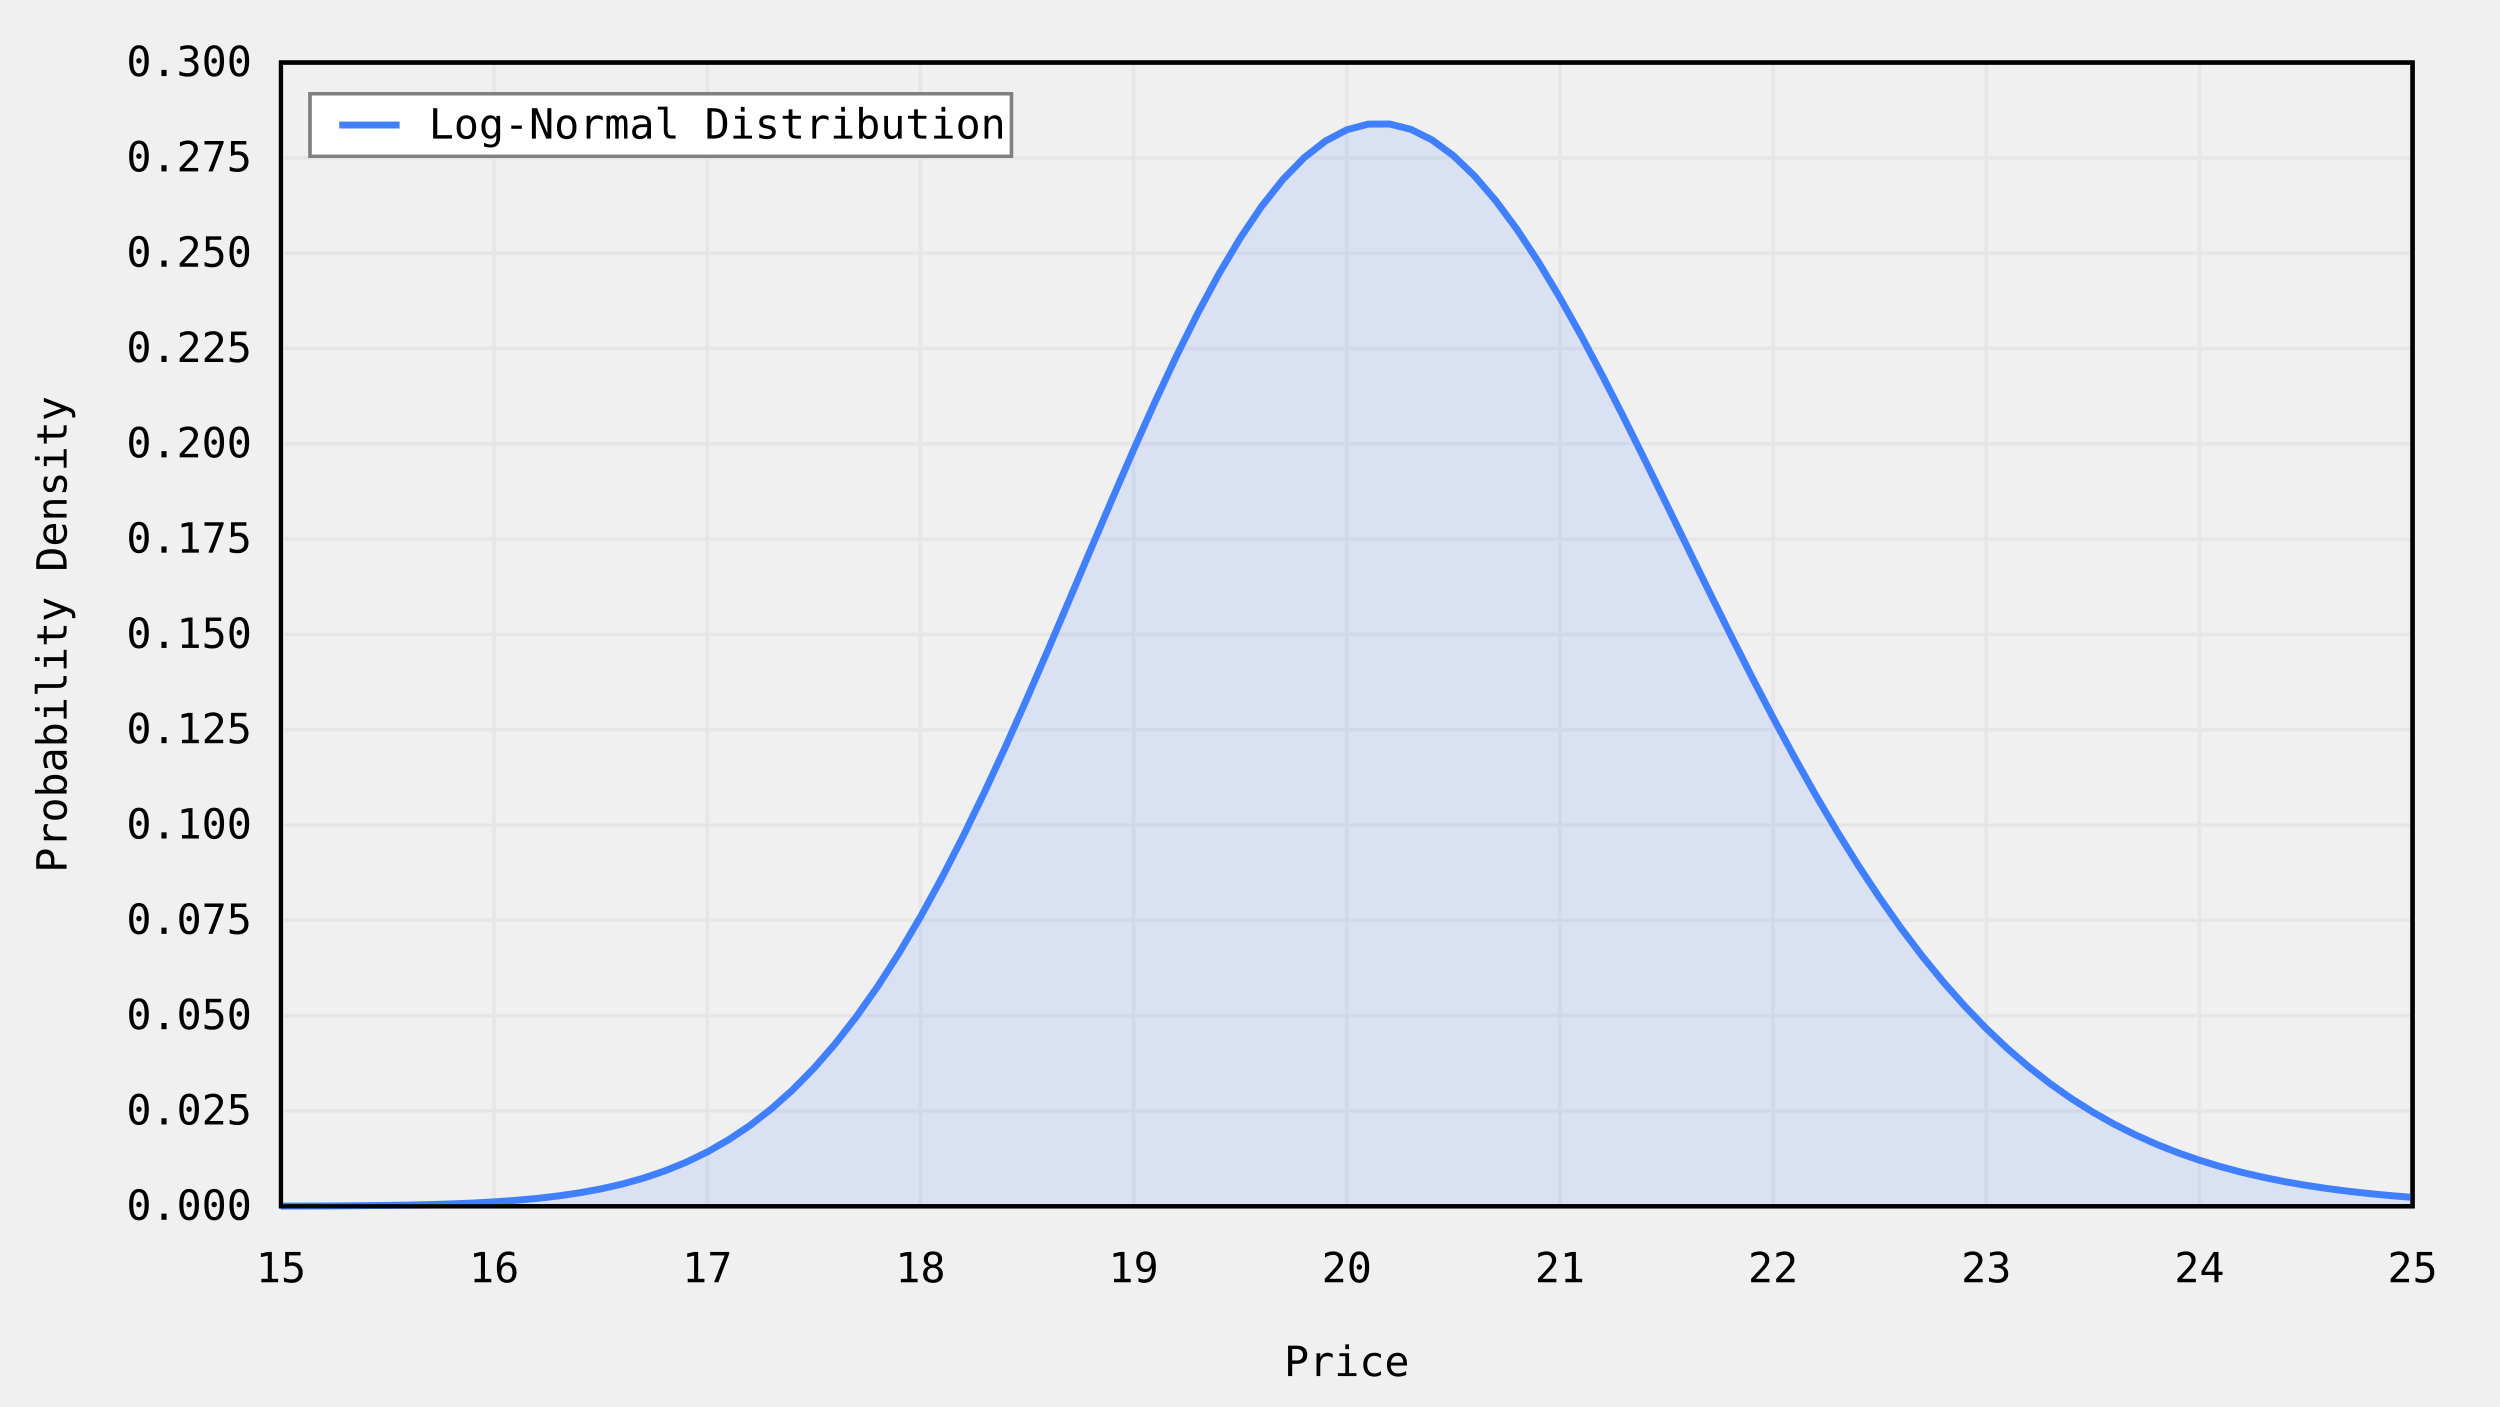
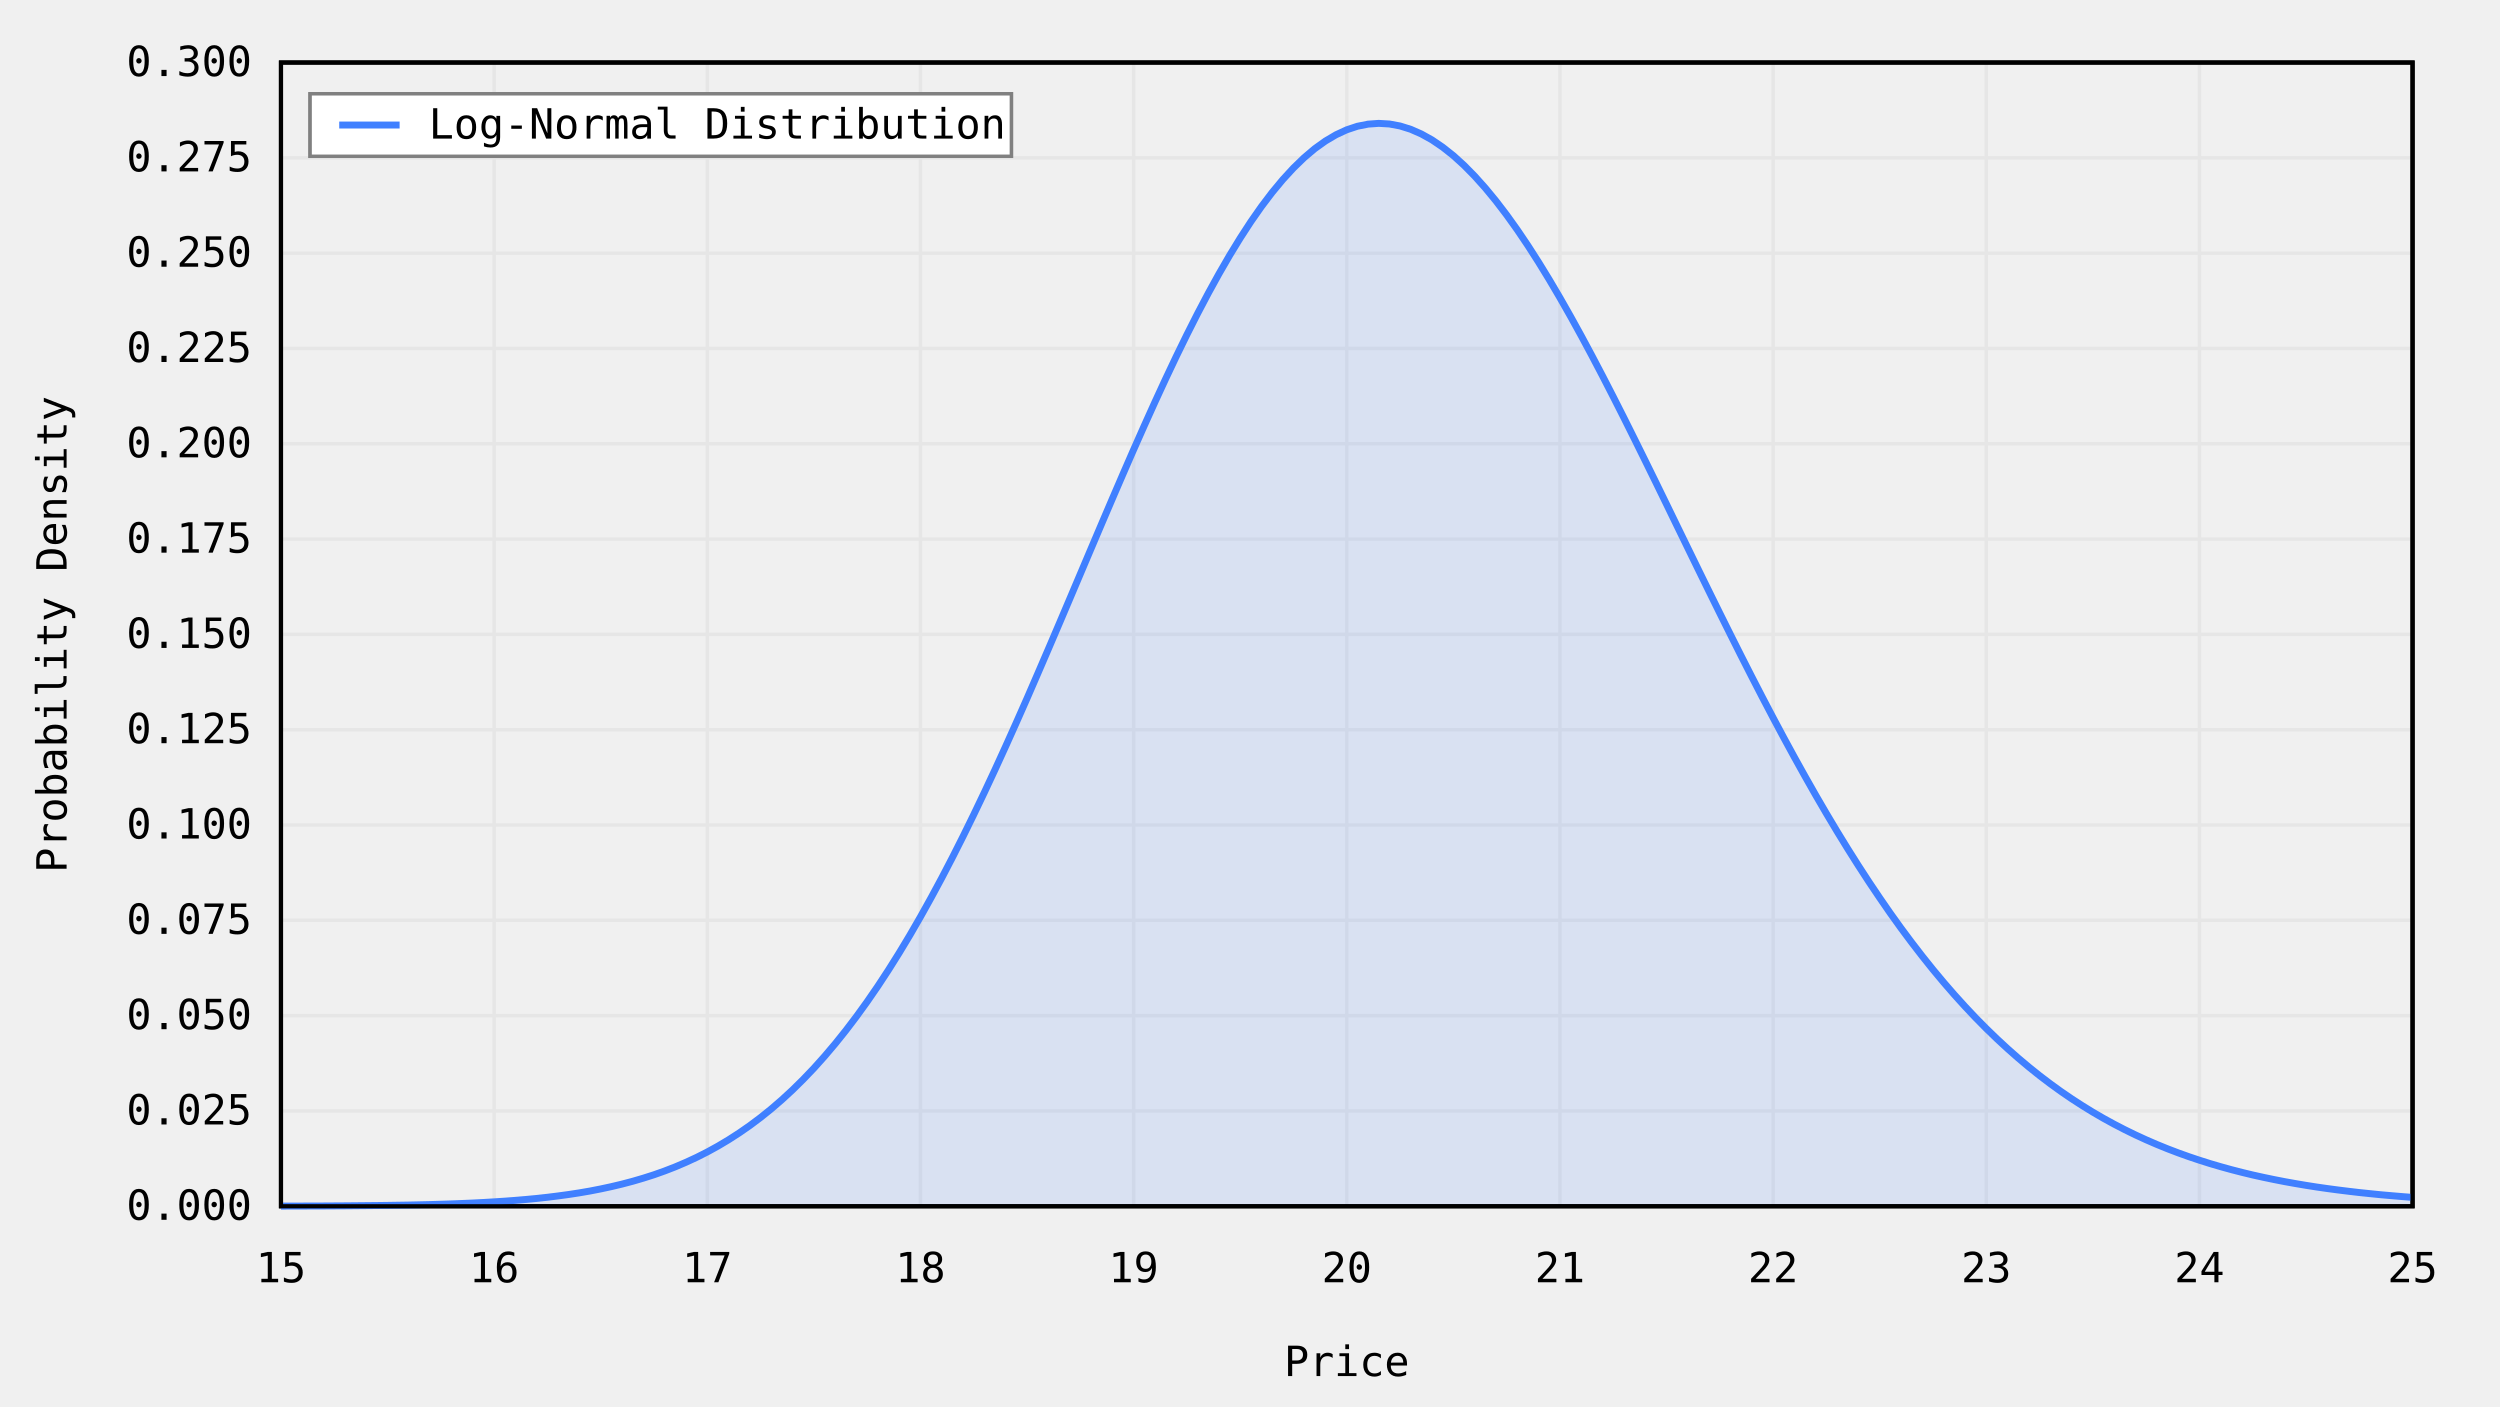
<svg xmlns="http://www.w3.org/2000/svg" xmlns:xlink="http://www.w3.org/1999/xlink" width="720" height="405" viewBox="0 0 720 405">
  <g id="gnuplot_canvas">
    <rect x="0" y="0" width="720" height="405" fill="none" />
    <defs>
      <circle id="gpDot" r="0.5" stroke-width="0.5" stroke="currentColor" />
      <path id="gpPt0" stroke-width="0.222" stroke="currentColor" d="M-1,0 h2 M0,-1 v2" />
      <path id="gpPt1" stroke-width="0.222" stroke="currentColor" d="M-1,-1 L1,1 M1,-1 L-1,1" />
      <path id="gpPt2" stroke-width="0.222" stroke="currentColor" d="M-1,0 L1,0 M0,-1 L0,1 M-1,-1 L1,1 M-1,1 L1,-1" />
      <rect id="gpPt3" stroke-width="0.222" stroke="currentColor" x="-1" y="-1" width="2" height="2" />
      <rect id="gpPt4" stroke-width="0.222" stroke="currentColor" fill="currentColor" x="-1" y="-1" width="2" height="2" />
      <circle id="gpPt5" stroke-width="0.222" stroke="currentColor" cx="0" cy="0" r="1" />
      <use xlink:href="#gpPt5" id="gpPt6" fill="currentColor" stroke="none" />
      <path id="gpPt7" stroke-width="0.222" stroke="currentColor" d="M0,-1.33 L-1.33,0.67 L1.33,0.67 z" />
      <use xlink:href="#gpPt7" id="gpPt8" fill="currentColor" stroke="none" />
      <use xlink:href="#gpPt7" id="gpPt9" stroke="currentColor" transform="rotate(180)" />
      <use xlink:href="#gpPt9" id="gpPt10" fill="currentColor" stroke="none" />
      <use xlink:href="#gpPt3" id="gpPt11" stroke="currentColor" transform="rotate(45)" />
      <use xlink:href="#gpPt11" id="gpPt12" fill="currentColor" stroke="none" />
      <path id="gpPt13" stroke-width="0.222" stroke="currentColor" d="M0,1.330 L1.265,0.411 L0.782,-1.067 L-0.782,-1.076 L-1.265,0.411 z" />
      <use xlink:href="#gpPt13" id="gpPt14" fill="currentColor" stroke="none" />
      <filter id="textbox" filterUnits="objectBoundingBox" x="0" y="0" height="1" width="1">
        <feFlood flood-color="white" flood-opacity="1" result="bgnd" />
        <feComposite in="SourceGraphic" in2="bgnd" operator="atop" />
      </filter>
      <filter id="greybox" filterUnits="objectBoundingBox" x="0" y="0" height="1" width="1">
        <feFlood flood-color="lightgrey" flood-opacity="1" result="grey" />
        <feComposite in="SourceGraphic" in2="grey" operator="atop" />
      </filter>
    </defs>
    <g fill="none" color="white" stroke="currentColor" stroke-width="1.00" stroke-linecap="butt" stroke-linejoin="miter">
</g>
    <g fill="none" color="white" stroke="currentColor" stroke-width="1.20" stroke-linecap="butt" stroke-linejoin="miter">
</g>
    <g fill="none" color="black" stroke="currentColor" stroke-width="1.20" stroke-linecap="butt" stroke-linejoin="miter">
</g>
    <g fill="none" color="black" stroke="black" stroke-width="1.00" stroke-linecap="butt" stroke-linejoin="miter">
</g>
    <g fill="none" color="black" stroke="currentColor" stroke-width="1.00" stroke-linecap="butt" stroke-linejoin="miter">
      <path stroke="rgb(230, 230, 230)" class="gridline" d="M80.92,347.40 L694.82,347.40  " />
    </g>
    <g fill="none" color="black" stroke="rgb(230, 230, 230)" stroke-width="1.20" stroke-linecap="butt" stroke-linejoin="miter">
</g>
    <g fill="none" color="black" stroke="currentColor" stroke-width="1.20" stroke-linecap="butt" stroke-linejoin="miter">
      <path stroke="black" d="M80.92,347.40 M694.82,347.40  " />
      <g transform="translate(72.53,351.30)" stroke="none" fill="black" font-family="Consolas, Menlo, monospace" font-size="12.00" text-anchor="end">
        <text>
          <tspan font-family="Consolas, Menlo, monospace">0.000</tspan>
        </text>
      </g>
    </g>
    <g fill="none" color="black" stroke="currentColor" stroke-width="1.20" stroke-linecap="butt" stroke-linejoin="miter">
</g>
    <g fill="none" color="black" stroke="black" stroke-width="1.00" stroke-linecap="butt" stroke-linejoin="miter">
</g>
    <g fill="none" color="black" stroke="currentColor" stroke-width="1.00" stroke-linecap="butt" stroke-linejoin="miter">
      <path stroke="rgb(230, 230, 230)" class="gridline" d="M80.92,319.95 L694.82,319.95  " />
    </g>
    <g fill="none" color="black" stroke="rgb(230, 230, 230)" stroke-width="1.20" stroke-linecap="butt" stroke-linejoin="miter">
</g>
    <g fill="none" color="black" stroke="currentColor" stroke-width="1.20" stroke-linecap="butt" stroke-linejoin="miter">
      <path stroke="black" d="M80.92,319.95 M694.82,319.95  " />
      <g transform="translate(72.53,323.85)" stroke="none" fill="black" font-family="Consolas, Menlo, monospace" font-size="12.00" text-anchor="end">
        <text>
          <tspan font-family="Consolas, Menlo, monospace">0.025</tspan>
        </text>
      </g>
    </g>
    <g fill="none" color="black" stroke="currentColor" stroke-width="1.20" stroke-linecap="butt" stroke-linejoin="miter">
</g>
    <g fill="none" color="black" stroke="black" stroke-width="1.00" stroke-linecap="butt" stroke-linejoin="miter">
</g>
    <g fill="none" color="black" stroke="currentColor" stroke-width="1.00" stroke-linecap="butt" stroke-linejoin="miter">
      <path stroke="rgb(230, 230, 230)" class="gridline" d="M80.92,292.50 L694.82,292.50  " />
    </g>
    <g fill="none" color="black" stroke="rgb(230, 230, 230)" stroke-width="1.20" stroke-linecap="butt" stroke-linejoin="miter">
</g>
    <g fill="none" color="black" stroke="currentColor" stroke-width="1.20" stroke-linecap="butt" stroke-linejoin="miter">
      <path stroke="black" d="M80.92,292.50 M694.82,292.50  " />
      <g transform="translate(72.53,296.40)" stroke="none" fill="black" font-family="Consolas, Menlo, monospace" font-size="12.00" text-anchor="end">
        <text>
          <tspan font-family="Consolas, Menlo, monospace">0.050</tspan>
        </text>
      </g>
    </g>
    <g fill="none" color="black" stroke="currentColor" stroke-width="1.20" stroke-linecap="butt" stroke-linejoin="miter">
</g>
    <g fill="none" color="black" stroke="black" stroke-width="1.00" stroke-linecap="butt" stroke-linejoin="miter">
</g>
    <g fill="none" color="black" stroke="currentColor" stroke-width="1.00" stroke-linecap="butt" stroke-linejoin="miter">
      <path stroke="rgb(230, 230, 230)" class="gridline" d="M80.92,265.05 L694.82,265.05  " />
    </g>
    <g fill="none" color="black" stroke="rgb(230, 230, 230)" stroke-width="1.20" stroke-linecap="butt" stroke-linejoin="miter">
</g>
    <g fill="none" color="black" stroke="currentColor" stroke-width="1.20" stroke-linecap="butt" stroke-linejoin="miter">
      <path stroke="black" d="M80.92,265.05 M694.82,265.05  " />
      <g transform="translate(72.53,268.95)" stroke="none" fill="black" font-family="Consolas, Menlo, monospace" font-size="12.00" text-anchor="end">
        <text>
          <tspan font-family="Consolas, Menlo, monospace">0.075</tspan>
        </text>
      </g>
    </g>
    <g fill="none" color="black" stroke="currentColor" stroke-width="1.20" stroke-linecap="butt" stroke-linejoin="miter">
</g>
    <g fill="none" color="black" stroke="black" stroke-width="1.00" stroke-linecap="butt" stroke-linejoin="miter">
</g>
    <g fill="none" color="black" stroke="currentColor" stroke-width="1.00" stroke-linecap="butt" stroke-linejoin="miter">
      <path stroke="rgb(230, 230, 230)" class="gridline" d="M80.92,237.60 L694.82,237.60  " />
    </g>
    <g fill="none" color="black" stroke="rgb(230, 230, 230)" stroke-width="1.20" stroke-linecap="butt" stroke-linejoin="miter">
</g>
    <g fill="none" color="black" stroke="currentColor" stroke-width="1.20" stroke-linecap="butt" stroke-linejoin="miter">
      <path stroke="black" d="M80.92,237.60 M694.82,237.60  " />
      <g transform="translate(72.53,241.50)" stroke="none" fill="black" font-family="Consolas, Menlo, monospace" font-size="12.00" text-anchor="end">
        <text>
          <tspan font-family="Consolas, Menlo, monospace">0.100</tspan>
        </text>
      </g>
    </g>
    <g fill="none" color="black" stroke="currentColor" stroke-width="1.20" stroke-linecap="butt" stroke-linejoin="miter">
</g>
    <g fill="none" color="black" stroke="black" stroke-width="1.00" stroke-linecap="butt" stroke-linejoin="miter">
</g>
    <g fill="none" color="black" stroke="currentColor" stroke-width="1.00" stroke-linecap="butt" stroke-linejoin="miter">
      <path stroke="rgb(230, 230, 230)" class="gridline" d="M80.92,210.15 L694.82,210.15  " />
    </g>
    <g fill="none" color="black" stroke="rgb(230, 230, 230)" stroke-width="1.20" stroke-linecap="butt" stroke-linejoin="miter">
</g>
    <g fill="none" color="black" stroke="currentColor" stroke-width="1.20" stroke-linecap="butt" stroke-linejoin="miter">
      <path stroke="black" d="M80.92,210.15 M694.82,210.15  " />
      <g transform="translate(72.53,214.05)" stroke="none" fill="black" font-family="Consolas, Menlo, monospace" font-size="12.00" text-anchor="end">
        <text>
          <tspan font-family="Consolas, Menlo, monospace">0.125</tspan>
        </text>
      </g>
    </g>
    <g fill="none" color="black" stroke="currentColor" stroke-width="1.20" stroke-linecap="butt" stroke-linejoin="miter">
</g>
    <g fill="none" color="black" stroke="black" stroke-width="1.00" stroke-linecap="butt" stroke-linejoin="miter">
</g>
    <g fill="none" color="black" stroke="currentColor" stroke-width="1.00" stroke-linecap="butt" stroke-linejoin="miter">
      <path stroke="rgb(230, 230, 230)" class="gridline" d="M80.92,182.70 L694.82,182.70  " />
    </g>
    <g fill="none" color="black" stroke="rgb(230, 230, 230)" stroke-width="1.20" stroke-linecap="butt" stroke-linejoin="miter">
</g>
    <g fill="none" color="black" stroke="currentColor" stroke-width="1.20" stroke-linecap="butt" stroke-linejoin="miter">
      <path stroke="black" d="M80.92,182.70 M694.82,182.70  " />
      <g transform="translate(72.53,186.60)" stroke="none" fill="black" font-family="Consolas, Menlo, monospace" font-size="12.00" text-anchor="end">
        <text>
          <tspan font-family="Consolas, Menlo, monospace">0.150</tspan>
        </text>
      </g>
    </g>
    <g fill="none" color="black" stroke="currentColor" stroke-width="1.20" stroke-linecap="butt" stroke-linejoin="miter">
</g>
    <g fill="none" color="black" stroke="black" stroke-width="1.00" stroke-linecap="butt" stroke-linejoin="miter">
</g>
    <g fill="none" color="black" stroke="currentColor" stroke-width="1.00" stroke-linecap="butt" stroke-linejoin="miter">
      <path stroke="rgb(230, 230, 230)" class="gridline" d="M80.92,155.26 L694.82,155.26  " />
    </g>
    <g fill="none" color="black" stroke="rgb(230, 230, 230)" stroke-width="1.20" stroke-linecap="butt" stroke-linejoin="miter">
</g>
    <g fill="none" color="black" stroke="currentColor" stroke-width="1.20" stroke-linecap="butt" stroke-linejoin="miter">
      <path stroke="black" d="M80.92,155.26 M694.82,155.26  " />
      <g transform="translate(72.53,159.16)" stroke="none" fill="black" font-family="Consolas, Menlo, monospace" font-size="12.00" text-anchor="end">
        <text>
          <tspan font-family="Consolas, Menlo, monospace">0.175</tspan>
        </text>
      </g>
    </g>
    <g fill="none" color="black" stroke="currentColor" stroke-width="1.20" stroke-linecap="butt" stroke-linejoin="miter">
</g>
    <g fill="none" color="black" stroke="black" stroke-width="1.00" stroke-linecap="butt" stroke-linejoin="miter">
</g>
    <g fill="none" color="black" stroke="currentColor" stroke-width="1.00" stroke-linecap="butt" stroke-linejoin="miter">
      <path stroke="rgb(230, 230, 230)" class="gridline" d="M80.92,127.81 L694.82,127.81  " />
    </g>
    <g fill="none" color="black" stroke="rgb(230, 230, 230)" stroke-width="1.20" stroke-linecap="butt" stroke-linejoin="miter">
</g>
    <g fill="none" color="black" stroke="currentColor" stroke-width="1.20" stroke-linecap="butt" stroke-linejoin="miter">
      <path stroke="black" d="M80.92,127.81 M694.82,127.81  " />
      <g transform="translate(72.53,131.71)" stroke="none" fill="black" font-family="Consolas, Menlo, monospace" font-size="12.00" text-anchor="end">
        <text>
          <tspan font-family="Consolas, Menlo, monospace">0.200</tspan>
        </text>
      </g>
    </g>
    <g fill="none" color="black" stroke="currentColor" stroke-width="1.20" stroke-linecap="butt" stroke-linejoin="miter">
</g>
    <g fill="none" color="black" stroke="black" stroke-width="1.00" stroke-linecap="butt" stroke-linejoin="miter">
</g>
    <g fill="none" color="black" stroke="currentColor" stroke-width="1.00" stroke-linecap="butt" stroke-linejoin="miter">
      <path stroke="rgb(230, 230, 230)" class="gridline" d="M80.92,100.36 L694.82,100.36  " />
    </g>
    <g fill="none" color="black" stroke="rgb(230, 230, 230)" stroke-width="1.20" stroke-linecap="butt" stroke-linejoin="miter">
</g>
    <g fill="none" color="black" stroke="currentColor" stroke-width="1.20" stroke-linecap="butt" stroke-linejoin="miter">
      <path stroke="black" d="M80.92,100.36 M694.82,100.36  " />
      <g transform="translate(72.53,104.26)" stroke="none" fill="black" font-family="Consolas, Menlo, monospace" font-size="12.00" text-anchor="end">
        <text>
          <tspan font-family="Consolas, Menlo, monospace">0.225</tspan>
        </text>
      </g>
    </g>
    <g fill="none" color="black" stroke="currentColor" stroke-width="1.20" stroke-linecap="butt" stroke-linejoin="miter">
</g>
    <g fill="none" color="black" stroke="black" stroke-width="1.00" stroke-linecap="butt" stroke-linejoin="miter">
</g>
    <g fill="none" color="black" stroke="currentColor" stroke-width="1.00" stroke-linecap="butt" stroke-linejoin="miter">
      <path stroke="rgb(230, 230, 230)" class="gridline" d="M80.92,72.91 L694.82,72.91  " />
    </g>
    <g fill="none" color="black" stroke="rgb(230, 230, 230)" stroke-width="1.20" stroke-linecap="butt" stroke-linejoin="miter">
</g>
    <g fill="none" color="black" stroke="currentColor" stroke-width="1.20" stroke-linecap="butt" stroke-linejoin="miter">
      <path stroke="black" d="M80.92,72.91 M694.82,72.91  " />
      <g transform="translate(72.53,76.81)" stroke="none" fill="black" font-family="Consolas, Menlo, monospace" font-size="12.00" text-anchor="end">
        <text>
          <tspan font-family="Consolas, Menlo, monospace">0.250</tspan>
        </text>
      </g>
    </g>
    <g fill="none" color="black" stroke="currentColor" stroke-width="1.20" stroke-linecap="butt" stroke-linejoin="miter">
</g>
    <g fill="none" color="black" stroke="black" stroke-width="1.00" stroke-linecap="butt" stroke-linejoin="miter">
</g>
    <g fill="none" color="black" stroke="currentColor" stroke-width="1.00" stroke-linecap="butt" stroke-linejoin="miter">
      <path stroke="rgb(230, 230, 230)" class="gridline" d="M80.92,45.46 L694.82,45.46  " />
    </g>
    <g fill="none" color="black" stroke="rgb(230, 230, 230)" stroke-width="1.20" stroke-linecap="butt" stroke-linejoin="miter">
</g>
    <g fill="none" color="black" stroke="currentColor" stroke-width="1.20" stroke-linecap="butt" stroke-linejoin="miter">
      <path stroke="black" d="M80.92,45.46 M694.82,45.46  " />
      <g transform="translate(72.53,49.36)" stroke="none" fill="black" font-family="Consolas, Menlo, monospace" font-size="12.00" text-anchor="end">
        <text>
          <tspan font-family="Consolas, Menlo, monospace">0.275</tspan>
        </text>
      </g>
    </g>
    <g fill="none" color="black" stroke="currentColor" stroke-width="1.20" stroke-linecap="butt" stroke-linejoin="miter">
</g>
    <g fill="none" color="black" stroke="black" stroke-width="1.00" stroke-linecap="butt" stroke-linejoin="miter">
</g>
    <g fill="none" color="black" stroke="currentColor" stroke-width="1.00" stroke-linecap="butt" stroke-linejoin="miter">
      <path stroke="rgb(230, 230, 230)" class="gridline" d="M80.92,18.01 L694.82,18.01  " />
    </g>
    <g fill="none" color="black" stroke="rgb(230, 230, 230)" stroke-width="1.20" stroke-linecap="butt" stroke-linejoin="miter">
</g>
    <g fill="none" color="black" stroke="currentColor" stroke-width="1.20" stroke-linecap="butt" stroke-linejoin="miter">
      <path stroke="black" d="M80.92,18.01 M694.82,18.01  " />
      <g transform="translate(72.53,21.91)" stroke="none" fill="black" font-family="Consolas, Menlo, monospace" font-size="12.00" text-anchor="end">
        <text>
          <tspan font-family="Consolas, Menlo, monospace">0.300</tspan>
        </text>
      </g>
    </g>
    <g fill="none" color="black" stroke="currentColor" stroke-width="1.20" stroke-linecap="butt" stroke-linejoin="miter">
</g>
    <g fill="none" color="black" stroke="black" stroke-width="1.00" stroke-linecap="butt" stroke-linejoin="miter">
</g>
    <g fill="none" color="black" stroke="currentColor" stroke-width="1.00" stroke-linecap="butt" stroke-linejoin="miter">
      <path stroke="rgb(230, 230, 230)" class="gridline" d="M80.92,347.40 L80.92,18.01  " />
    </g>
    <g fill="none" color="black" stroke="rgb(230, 230, 230)" stroke-width="1.20" stroke-linecap="butt" stroke-linejoin="miter">
</g>
    <g fill="none" color="black" stroke="currentColor" stroke-width="1.20" stroke-linecap="butt" stroke-linejoin="miter">
      <path stroke="black" d="M80.92,347.40 M80.92,18.01  " />
      <g transform="translate(80.92,369.30)" stroke="none" fill="black" font-family="Consolas, Menlo, monospace" font-size="12.00" text-anchor="middle">
        <text>
          <tspan font-family="Consolas, Menlo, monospace"> 15</tspan>
        </text>
      </g>
    </g>
    <g fill="none" color="black" stroke="currentColor" stroke-width="1.20" stroke-linecap="butt" stroke-linejoin="miter">
</g>
    <g fill="none" color="black" stroke="black" stroke-width="1.00" stroke-linecap="butt" stroke-linejoin="miter">
</g>
    <g fill="none" color="black" stroke="currentColor" stroke-width="1.00" stroke-linecap="butt" stroke-linejoin="miter">
      <path stroke="rgb(230, 230, 230)" class="gridline" d="M142.31,347.40 L142.31,45.01 M142.31,27.01 L142.31,18.01  " />
    </g>
    <g fill="none" color="black" stroke="rgb(230, 230, 230)" stroke-width="1.20" stroke-linecap="butt" stroke-linejoin="miter">
</g>
    <g fill="none" color="black" stroke="currentColor" stroke-width="1.20" stroke-linecap="butt" stroke-linejoin="miter">
      <path stroke="black" d="M142.31,347.40 M142.31,18.01  " />
      <g transform="translate(142.31,369.30)" stroke="none" fill="black" font-family="Consolas, Menlo, monospace" font-size="12.00" text-anchor="middle">
        <text>
          <tspan font-family="Consolas, Menlo, monospace"> 16</tspan>
        </text>
      </g>
    </g>
    <g fill="none" color="black" stroke="currentColor" stroke-width="1.20" stroke-linecap="butt" stroke-linejoin="miter">
</g>
    <g fill="none" color="black" stroke="black" stroke-width="1.00" stroke-linecap="butt" stroke-linejoin="miter">
</g>
    <g fill="none" color="black" stroke="currentColor" stroke-width="1.00" stroke-linecap="butt" stroke-linejoin="miter">
      <path stroke="rgb(230, 230, 230)" class="gridline" d="M203.70,347.40 L203.70,45.01 M203.70,27.01 L203.70,18.01  " />
    </g>
    <g fill="none" color="black" stroke="rgb(230, 230, 230)" stroke-width="1.20" stroke-linecap="butt" stroke-linejoin="miter">
</g>
    <g fill="none" color="black" stroke="currentColor" stroke-width="1.20" stroke-linecap="butt" stroke-linejoin="miter">
      <path stroke="black" d="M203.70,347.40 M203.70,18.01  " />
      <g transform="translate(203.70,369.30)" stroke="none" fill="black" font-family="Consolas, Menlo, monospace" font-size="12.00" text-anchor="middle">
        <text>
          <tspan font-family="Consolas, Menlo, monospace"> 17</tspan>
        </text>
      </g>
    </g>
    <g fill="none" color="black" stroke="currentColor" stroke-width="1.20" stroke-linecap="butt" stroke-linejoin="miter">
</g>
    <g fill="none" color="black" stroke="black" stroke-width="1.00" stroke-linecap="butt" stroke-linejoin="miter">
</g>
    <g fill="none" color="black" stroke="currentColor" stroke-width="1.00" stroke-linecap="butt" stroke-linejoin="miter">
      <path stroke="rgb(230, 230, 230)" class="gridline" d="M265.09,347.40 L265.09,45.01 M265.09,27.01 L265.09,18.01  " />
    </g>
    <g fill="none" color="black" stroke="rgb(230, 230, 230)" stroke-width="1.20" stroke-linecap="butt" stroke-linejoin="miter">
</g>
    <g fill="none" color="black" stroke="currentColor" stroke-width="1.20" stroke-linecap="butt" stroke-linejoin="miter">
      <path stroke="black" d="M265.09,347.40 M265.09,18.01  " />
      <g transform="translate(265.09,369.30)" stroke="none" fill="black" font-family="Consolas, Menlo, monospace" font-size="12.00" text-anchor="middle">
        <text>
          <tspan font-family="Consolas, Menlo, monospace"> 18</tspan>
        </text>
      </g>
    </g>
    <g fill="none" color="black" stroke="currentColor" stroke-width="1.20" stroke-linecap="butt" stroke-linejoin="miter">
</g>
    <g fill="none" color="black" stroke="black" stroke-width="1.00" stroke-linecap="butt" stroke-linejoin="miter">
</g>
    <g fill="none" color="black" stroke="currentColor" stroke-width="1.00" stroke-linecap="butt" stroke-linejoin="miter">
      <path stroke="rgb(230, 230, 230)" class="gridline" d="M326.48,347.40 L326.48,18.01  " />
    </g>
    <g fill="none" color="black" stroke="rgb(230, 230, 230)" stroke-width="1.20" stroke-linecap="butt" stroke-linejoin="miter">
</g>
    <g fill="none" color="black" stroke="currentColor" stroke-width="1.20" stroke-linecap="butt" stroke-linejoin="miter">
      <path stroke="black" d="M326.48,347.40 M326.48,18.01  " />
      <g transform="translate(326.48,369.30)" stroke="none" fill="black" font-family="Consolas, Menlo, monospace" font-size="12.00" text-anchor="middle">
        <text>
          <tspan font-family="Consolas, Menlo, monospace"> 19</tspan>
        </text>
      </g>
    </g>
    <g fill="none" color="black" stroke="currentColor" stroke-width="1.20" stroke-linecap="butt" stroke-linejoin="miter">
</g>
    <g fill="none" color="black" stroke="black" stroke-width="1.00" stroke-linecap="butt" stroke-linejoin="miter">
</g>
    <g fill="none" color="black" stroke="currentColor" stroke-width="1.00" stroke-linecap="butt" stroke-linejoin="miter">
      <path stroke="rgb(230, 230, 230)" class="gridline" d="M387.87,347.40 L387.87,18.01  " />
    </g>
    <g fill="none" color="black" stroke="rgb(230, 230, 230)" stroke-width="1.20" stroke-linecap="butt" stroke-linejoin="miter">
</g>
    <g fill="none" color="black" stroke="currentColor" stroke-width="1.20" stroke-linecap="butt" stroke-linejoin="miter">
      <path stroke="black" d="M387.87,347.40 M387.87,18.01  " />
      <g transform="translate(387.87,369.30)" stroke="none" fill="black" font-family="Consolas, Menlo, monospace" font-size="12.00" text-anchor="middle">
        <text>
          <tspan font-family="Consolas, Menlo, monospace"> 20</tspan>
        </text>
      </g>
    </g>
    <g fill="none" color="black" stroke="currentColor" stroke-width="1.20" stroke-linecap="butt" stroke-linejoin="miter">
</g>
    <g fill="none" color="black" stroke="black" stroke-width="1.00" stroke-linecap="butt" stroke-linejoin="miter">
</g>
    <g fill="none" color="black" stroke="currentColor" stroke-width="1.00" stroke-linecap="butt" stroke-linejoin="miter">
      <path stroke="rgb(230, 230, 230)" class="gridline" d="M449.26,347.40 L449.26,18.01  " />
    </g>
    <g fill="none" color="black" stroke="rgb(230, 230, 230)" stroke-width="1.20" stroke-linecap="butt" stroke-linejoin="miter">
</g>
    <g fill="none" color="black" stroke="currentColor" stroke-width="1.20" stroke-linecap="butt" stroke-linejoin="miter">
      <path stroke="black" d="M449.26,347.40 M449.26,18.01  " />
      <g transform="translate(449.26,369.30)" stroke="none" fill="black" font-family="Consolas, Menlo, monospace" font-size="12.00" text-anchor="middle">
        <text>
          <tspan font-family="Consolas, Menlo, monospace"> 21</tspan>
        </text>
      </g>
    </g>
    <g fill="none" color="black" stroke="currentColor" stroke-width="1.20" stroke-linecap="butt" stroke-linejoin="miter">
</g>
    <g fill="none" color="black" stroke="black" stroke-width="1.00" stroke-linecap="butt" stroke-linejoin="miter">
</g>
    <g fill="none" color="black" stroke="currentColor" stroke-width="1.00" stroke-linecap="butt" stroke-linejoin="miter">
      <path stroke="rgb(230, 230, 230)" class="gridline" d="M510.65,347.40 L510.65,18.01  " />
    </g>
    <g fill="none" color="black" stroke="rgb(230, 230, 230)" stroke-width="1.20" stroke-linecap="butt" stroke-linejoin="miter">
</g>
    <g fill="none" color="black" stroke="currentColor" stroke-width="1.20" stroke-linecap="butt" stroke-linejoin="miter">
      <path stroke="black" d="M510.65,347.40 M510.65,18.01  " />
      <g transform="translate(510.65,369.30)" stroke="none" fill="black" font-family="Consolas, Menlo, monospace" font-size="12.00" text-anchor="middle">
        <text>
          <tspan font-family="Consolas, Menlo, monospace"> 22</tspan>
        </text>
      </g>
    </g>
    <g fill="none" color="black" stroke="currentColor" stroke-width="1.20" stroke-linecap="butt" stroke-linejoin="miter">
</g>
    <g fill="none" color="black" stroke="black" stroke-width="1.00" stroke-linecap="butt" stroke-linejoin="miter">
</g>
    <g fill="none" color="black" stroke="currentColor" stroke-width="1.00" stroke-linecap="butt" stroke-linejoin="miter">
      <path stroke="rgb(230, 230, 230)" class="gridline" d="M572.04,347.40 L572.04,18.01  " />
    </g>
    <g fill="none" color="black" stroke="rgb(230, 230, 230)" stroke-width="1.20" stroke-linecap="butt" stroke-linejoin="miter">
</g>
    <g fill="none" color="black" stroke="currentColor" stroke-width="1.20" stroke-linecap="butt" stroke-linejoin="miter">
      <path stroke="black" d="M572.04,347.40 M572.04,18.01  " />
      <g transform="translate(572.04,369.30)" stroke="none" fill="black" font-family="Consolas, Menlo, monospace" font-size="12.00" text-anchor="middle">
        <text>
          <tspan font-family="Consolas, Menlo, monospace"> 23</tspan>
        </text>
      </g>
    </g>
    <g fill="none" color="black" stroke="currentColor" stroke-width="1.20" stroke-linecap="butt" stroke-linejoin="miter">
</g>
    <g fill="none" color="black" stroke="black" stroke-width="1.00" stroke-linecap="butt" stroke-linejoin="miter">
</g>
    <g fill="none" color="black" stroke="currentColor" stroke-width="1.00" stroke-linecap="butt" stroke-linejoin="miter">
      <path stroke="rgb(230, 230, 230)" class="gridline" d="M633.43,347.40 L633.43,18.01  " />
    </g>
    <g fill="none" color="black" stroke="rgb(230, 230, 230)" stroke-width="1.20" stroke-linecap="butt" stroke-linejoin="miter">
</g>
    <g fill="none" color="black" stroke="currentColor" stroke-width="1.20" stroke-linecap="butt" stroke-linejoin="miter">
      <path stroke="black" d="M633.43,347.40 M633.43,18.01  " />
      <g transform="translate(633.43,369.30)" stroke="none" fill="black" font-family="Consolas, Menlo, monospace" font-size="12.00" text-anchor="middle">
        <text>
          <tspan font-family="Consolas, Menlo, monospace"> 24</tspan>
        </text>
      </g>
    </g>
    <g fill="none" color="black" stroke="currentColor" stroke-width="1.20" stroke-linecap="butt" stroke-linejoin="miter">
</g>
    <g fill="none" color="black" stroke="black" stroke-width="1.00" stroke-linecap="butt" stroke-linejoin="miter">
</g>
    <g fill="none" color="black" stroke="currentColor" stroke-width="1.00" stroke-linecap="butt" stroke-linejoin="miter">
      <path stroke="rgb(230, 230, 230)" class="gridline" d="M694.82,347.40 L694.82,18.01  " />
    </g>
    <g fill="none" color="black" stroke="rgb(230, 230, 230)" stroke-width="1.20" stroke-linecap="butt" stroke-linejoin="miter">
</g>
    <g fill="none" color="black" stroke="currentColor" stroke-width="1.20" stroke-linecap="butt" stroke-linejoin="miter">
      <path stroke="black" d="M694.82,347.40 M694.82,18.01  " />
      <g transform="translate(694.82,369.30)" stroke="none" fill="black" font-family="Consolas, Menlo, monospace" font-size="12.00" text-anchor="middle">
        <text>
          <tspan font-family="Consolas, Menlo, monospace"> 25</tspan>
        </text>
      </g>
    </g>
    <g fill="none" color="black" stroke="currentColor" stroke-width="1.20" stroke-linecap="butt" stroke-linejoin="miter">
</g>
    <g fill="none" color="black" stroke="currentColor" stroke-width="1.20" stroke-linecap="butt" stroke-linejoin="miter">
      <path stroke="black" d="M80.92,18.01 L80.92,347.40 L694.82,347.40 L694.82,18.01 L80.92,18.01 Z  " />
    </g>
    <g fill="none" color="black" stroke="currentColor" stroke-width="1.20" stroke-linecap="butt" stroke-linejoin="miter">
      <g transform="translate(19.18,182.71) rotate(270)" stroke="none" fill="black" font-family="Consolas, Menlo, monospace" font-size="12.00" text-anchor="middle">
        <text>
          <tspan font-family="Consolas, Menlo, monospace">Probability Density</tspan>
        </text>
      </g>
    </g>
    <g fill="none" color="black" stroke="currentColor" stroke-width="1.20" stroke-linecap="butt" stroke-linejoin="miter">
      <g transform="translate(387.87,396.30)" stroke="none" fill="black" font-family="Consolas, Menlo, monospace" font-size="12.00" text-anchor="middle">
        <text>
          <tspan font-family="Consolas, Menlo, monospace">Price</tspan>
        </text>
      </g>
    </g>
    <g fill="none" color="black" stroke="currentColor" stroke-width="1.20" stroke-linecap="butt" stroke-linejoin="miter">
</g>
    <g fill="none" color="black" stroke="currentColor" stroke-width="1.00" stroke-linecap="butt" stroke-linejoin="miter">
</g>
    <g fill="none" color="black" stroke="currentColor" stroke-width="1.00" stroke-linecap="butt" stroke-linejoin="miter">
      <path stroke="rgb(128, 128, 128)" d="M89.31,45.01 L89.31,27.01 L291.28,27.01 L291.28,45.01 L89.31,45.01 Z  " />
    </g>
    <g id="gnuplot_plot_1">
      <g fill="none" color="white" stroke="rgb(128, 128, 128)" stroke-width="2.00" stroke-linecap="butt" stroke-linejoin="miter">
</g>
      <g fill="none" color="black" stroke="currentColor" stroke-width="2.00" stroke-linecap="butt" stroke-linejoin="miter">
-         <path stroke="rgb( 64, 128, 255)" d="M80.92,347.36 L87.06,347.34 L93.20,347.32 L99.34,347.28 L105.48,347.22 L111.62,347.15 L117.75,347.05 L123.89,346.91   L130.03,346.72 L136.17,346.47 L142.31,346.13 L148.45,345.70 L154.59,345.15 L160.73,344.43 L166.87,343.54 L173.01,342.41   L179.14,341.02 L185.28,339.31 L191.42,337.24 L197.56,334.74 L203.70,331.77 L209.84,328.25 L215.98,324.14 L222.12,319.37   L228.26,313.89 L234.40,307.65 L240.53,300.61 L246.67,292.74 L252.81,284.03 L258.95,274.46 L265.09,264.05 L271.23,252.84   L277.37,240.86 L283.51,228.18 L289.65,214.90 L295.79,201.12 L301.92,186.95 L308.06,172.55 L314.20,158.07 L320.34,143.67   L326.48,129.51 L332.62,115.79 L338.76,102.66 L344.90,90.31 L351.04,78.90 L357.18,68.57 L363.31,59.47 L369.45,51.72   L375.59,45.41 L381.73,40.61 L387.87,37.38 L394.01,35.75 L400.15,35.71 L406.29,37.24 L412.43,40.30 L418.57,44.82   L424.70,50.72 L430.84,57.88 L436.98,66.19 L443.12,75.53 L449.26,85.75 L455.40,96.72 L461.54,108.29 L467.68,120.32   L473.82,132.68 L479.96,145.22 L486.09,157.82 L492.23,170.37 L498.37,182.76 L504.51,194.90 L510.65,206.70 L516.79,218.09   L522.93,229.02 L529.07,239.43 L535.21,249.29 L541.35,258.58 L547.48,267.29 L553.62,275.39 L559.76,282.91 L565.90,289.84   L572.04,296.21 L578.18,302.02 L584.32,307.31 L590.46,312.10 L596.60,316.42 L602.74,320.30 L608.87,323.76 L615.01,326.85   L621.15,329.59 L627.29,332.01 L633.43,334.14 L639.57,336.01 L645.71,337.65 L651.85,339.07 L657.99,340.31 L664.13,341.38   L670.26,342.30 L676.40,343.09 L682.54,343.77 L688.68,344.35 L694.82,344.85  " />
+         <path stroke="rgb( 64, 128, 255)" d="M80.92,347.36 L83.99,347.35 L87.06,347.34 L90.13,347.33 L93.20,347.32 L96.27,347.30 L99.34,347.28 L102.41,347.25   L105.48,347.22 L108.55,347.19 L111.62,347.15 L114.68,347.10 L117.75,347.05 L120.82,346.98 L123.89,346.91 L126.96,346.82   L130.03,346.72 L133.10,346.60 L136.17,346.47 L139.24,346.31 L142.31,346.13 L145.38,345.93 L148.45,345.70 L151.52,345.44   L154.59,345.15 L157.66,344.81 L160.73,344.43 L163.80,344.01 L166.87,343.54 L169.94,343.01 L173.01,342.41 L176.07,341.75   L179.14,341.02 L182.21,340.21 L185.28,339.31 L188.35,338.33 L191.42,337.24 L194.49,336.05 L197.56,334.74 L200.63,333.32   L203.70,331.77 L206.77,330.08 L209.84,328.25 L212.91,326.27 L215.98,324.14 L219.05,321.84 L222.12,319.37 L225.19,316.72   L228.26,313.89 L231.33,310.86 L234.40,307.65 L237.46,304.23 L240.53,300.61 L243.60,296.78 L246.67,292.74 L249.74,288.49   L252.81,284.03 L255.88,279.35 L258.95,274.46 L262.02,269.36 L265.09,264.05 L268.16,258.54 L271.23,252.84 L274.30,246.94   L277.37,240.86 L280.44,234.60 L283.51,228.18 L286.58,221.61 L289.65,214.90 L292.72,208.06 L295.79,201.12 L298.85,194.07   L301.92,186.95 L304.99,179.77 L308.06,172.55 L311.13,165.31 L314.20,158.07 L317.27,150.85 L320.34,143.67 L323.41,136.55   L326.48,129.51 L329.55,122.59 L332.62,115.79 L335.69,109.14 L338.76,102.66 L341.83,96.38 L344.90,90.31 L347.97,84.48   L351.04,78.90 L354.11,73.59 L357.18,68.57 L360.24,63.86 L363.31,59.47 L366.38,55.42 L369.45,51.72 L372.52,48.38   L375.59,45.41 L378.66,42.81 L381.73,40.61 L384.80,38.80 L387.87,37.38 L390.94,36.36 L394.01,35.75 L397.08,35.53   L400.15,35.71 L403.22,36.28 L406.29,37.24 L409.36,38.59 L412.43,40.30 L415.50,42.39 L418.57,44.82 L421.63,47.60   L424.70,50.72 L427.77,54.15 L430.84,57.88 L433.91,61.90 L436.98,66.19 L440.05,70.74 L443.12,75.53 L446.19,80.54   L449.26,85.75 L452.33,91.15 L455.40,96.72 L458.47,102.44 L461.54,108.29 L464.61,114.26 L467.68,120.32 L470.75,126.47   L473.82,132.68 L476.89,138.93 L479.96,145.22 L483.02,151.52 L486.09,157.82 L489.16,164.11 L492.23,170.37 L495.30,176.59   L498.37,182.76 L501.44,188.87 L504.51,194.90 L507.58,200.85 L510.65,206.70 L513.72,212.45 L516.79,218.09 L519.86,223.61   L522.93,229.02 L526.00,234.29 L529.07,239.43 L532.14,244.43 L535.21,249.29 L538.28,254.01 L541.35,258.58 L544.41,263.01   L547.48,267.29 L550.55,271.41 L553.62,275.39 L556.69,279.23 L559.76,282.91 L562.83,286.45 L565.90,289.84 L568.97,293.10   L572.04,296.21 L575.11,299.18 L578.18,302.02 L581.25,304.73 L584.32,307.31 L587.39,309.77 L590.46,312.10 L593.53,314.32   L596.60,316.42 L599.67,318.41 L602.74,320.30 L605.80,322.08 L608.87,323.76 L611.94,325.35 L615.01,326.85 L618.08,328.26   L621.15,329.59 L624.22,330.84 L627.29,332.01 L630.36,333.11 L633.43,334.14 L636.50,335.11 L639.57,336.01 L642.64,336.86   L645.71,337.65 L648.78,338.39 L651.85,339.07 L654.92,339.71 L657.99,340.31 L661.06,340.86 L664.13,341.38 L667.19,341.86   L670.26,342.30 L673.33,342.71 L676.40,343.09 L679.47,343.45 L682.54,343.77 L685.61,344.08 L688.68,344.35 L691.75,344.61   L694.82,344.85  " />
      </g>
    </g>
    <g id="gnuplot_plot_2">
      <g fill="none" color="black" stroke="currentColor" stroke-width="2.00" stroke-linecap="butt" stroke-linejoin="miter">
        <g stroke="none" shape-rendering="crispEdges">
-           <polygon fill="rgb( 64, 128, 255)" fill-opacity="0.13" points="80.92,347.36 87.06,347.34 93.20,347.32 99.34,347.28 105.48,347.22 111.62,347.15 117.75,347.05 123.89,346.91 130.03,346.72 136.17,346.47 142.31,346.13 148.45,345.70 154.59,345.15 160.73,344.43 166.87,343.54 173.01,342.41 179.14,341.02 185.28,339.31 191.42,337.24 197.56,334.74 203.70,331.77 209.84,328.25 215.98,324.14 222.12,319.37 228.26,313.89 234.40,307.65 240.53,300.61 246.67,292.74 252.81,284.03 258.95,274.46 265.09,264.05 271.23,252.84 277.37,240.86 283.51,228.18 289.65,214.90 295.79,201.12 301.92,186.95 308.06,172.55 314.20,158.07 320.34,143.67 326.48,129.51 332.62,115.79 338.76,102.66 344.90,90.31 351.04,78.90 357.18,68.57 363.31,59.47 369.45,51.72 375.59,45.41 381.73,40.61 387.87,37.38 394.01,35.75 400.15,35.71 406.29,37.24 412.43,40.30 418.57,44.82 424.70,50.72 430.84,57.88 436.98,66.19 443.12,75.53 449.26,85.75 455.40,96.72 461.54,108.29 467.68,120.32 473.82,132.68 479.96,145.22 486.09,157.82 492.23,170.37 498.37,182.76 504.51,194.90 510.65,206.70 516.79,218.09 522.93,229.02 529.07,239.43 535.21,249.29 541.35,258.58 547.48,267.29 553.62,275.39 559.76,282.91 565.90,289.84 572.04,296.21 578.18,302.02 584.32,307.31 590.46,312.10 596.60,316.42 602.74,320.30 608.87,323.76 615.01,326.85 621.15,329.59 627.29,332.01 633.43,334.14 639.57,336.01 645.71,337.65 651.85,339.07 657.99,340.31 664.13,341.38 670.26,342.30 676.40,343.09 682.54,343.77 688.68,344.35 694.82,344.85 694.82,347.40 688.68,347.40 682.54,347.40 676.40,347.40 670.26,347.40 664.13,347.40 657.99,347.40 651.85,347.40 645.71,347.40 639.57,347.40 633.43,347.40 627.29,347.40 621.15,347.40 615.01,347.40 608.87,347.40 602.74,347.40 596.60,347.40 590.46,347.40 584.32,347.40 578.18,347.40 572.04,347.40 565.90,347.40 559.76,347.40 553.62,347.40 547.48,347.40 541.35,347.40 535.21,347.40 529.07,347.40 522.93,347.40 516.79,347.40 510.65,347.40 504.51,347.40 498.37,347.40 492.23,347.40 486.09,347.40 479.96,347.40 473.82,347.40 467.68,347.40 461.54,347.40 455.40,347.40 449.26,347.40 443.12,347.40 436.98,347.40 430.84,347.40 424.70,347.40 418.57,347.40 412.43,347.40 406.29,347.40 400.15,347.40 394.01,347.40 387.87,347.40 381.73,347.40 375.59,347.40 369.45,347.40 363.31,347.40 357.18,347.40 351.04,347.40 344.90,347.40 338.76,347.40 332.62,347.40 326.48,347.40 320.34,347.40 314.20,347.40 308.06,347.40 301.92,347.40 295.79,347.40 289.65,347.40 283.51,347.40 277.37,347.40 271.23,347.40 265.09,347.40 258.95,347.40 252.81,347.40 246.67,347.40 240.53,347.40 234.40,347.40 228.26,347.40 222.12,347.40 215.98,347.40 209.84,347.40 203.70,347.40 197.56,347.40 191.42,347.40 185.28,347.40 179.14,347.40 173.01,347.40 166.87,347.40 160.73,347.40 154.59,347.40 148.45,347.40 142.31,347.40 136.17,347.40 130.03,347.40 123.89,347.40 117.75,347.40 111.62,347.40 105.48,347.40 99.34,347.40 93.20,347.40 87.06,347.40 80.92,347.40 " />
+           <polygon fill="rgb( 64, 128, 255)" fill-opacity="0.13" points="80.92,347.36 83.99,347.35 87.06,347.34 90.13,347.33 93.20,347.32 96.27,347.30 99.34,347.28 102.41,347.25 105.48,347.22 108.55,347.19 111.62,347.15 114.68,347.10 117.75,347.05 120.82,346.98 123.89,346.91 126.96,346.82 130.03,346.72 133.10,346.60 136.17,346.47 139.24,346.31 142.31,346.13 145.38,345.93 148.45,345.70 151.52,345.44 154.59,345.15 157.66,344.81 160.73,344.43 163.80,344.01 166.87,343.54 169.94,343.01 173.01,342.41 176.07,341.75 179.14,341.02 182.21,340.21 185.28,339.31 188.35,338.33 191.42,337.24 194.49,336.05 197.56,334.74 200.63,333.32 203.70,331.77 206.77,330.08 209.84,328.25 212.91,326.27 215.98,324.14 219.05,321.84 222.12,319.37 225.19,316.72 228.26,313.89 231.33,310.86 234.40,307.65 237.46,304.23 240.53,300.61 243.60,296.78 246.67,292.74 249.74,288.49 252.81,284.03 255.88,279.35 258.95,274.46 262.02,269.36 265.09,264.05 268.16,258.54 271.23,252.84 274.30,246.94 277.37,240.86 280.44,234.60 283.51,228.18 286.58,221.61 289.65,214.90 292.72,208.06 295.79,201.12 298.85,194.07 301.92,186.95 304.99,179.77 308.06,172.55 311.13,165.31 314.20,158.07 317.27,150.85 320.34,143.67 323.41,136.55 326.48,129.51 329.55,122.59 332.62,115.79 335.69,109.14 338.76,102.66 341.83,96.38 344.90,90.31 347.97,84.48 351.04,78.90 354.11,73.59 357.18,68.57 360.24,63.86 363.31,59.47 366.38,55.42 369.45,51.72 372.52,48.38 375.59,45.41 378.66,42.81 381.73,40.61 384.80,38.80 387.87,37.38 390.94,36.36 394.01,35.75 397.08,35.53 400.15,35.71 403.22,36.28 406.29,37.24 409.36,38.59 412.43,40.30 415.50,42.39 418.57,44.82 421.63,47.60 424.70,50.72 427.77,54.15 430.84,57.88 433.91,61.90 436.98,66.19 440.05,70.74 443.12,75.53 446.19,80.54 449.26,85.75 452.33,91.15 455.40,96.72 458.47,102.44 461.54,108.29 464.61,114.26 467.68,120.32 470.75,126.47 473.82,132.68 476.89,138.93 479.96,145.22 483.02,151.52 486.09,157.82 489.16,164.11 492.23,170.37 495.30,176.59 498.37,182.76 501.44,188.87 504.51,194.90 507.58,200.85 510.65,206.70 513.72,212.45 516.79,218.09 519.86,223.61 522.93,229.02 526.00,234.29 529.07,239.43 532.14,244.43 535.21,249.29 538.28,254.01 541.35,258.58 544.41,263.01 547.48,267.29 550.55,271.41 553.62,275.39 556.69,279.23 559.76,282.91 562.83,286.45 565.90,289.84 568.97,293.10 572.04,296.21 575.11,299.18 578.18,302.02 581.25,304.73 584.32,307.31 587.39,309.77 590.46,312.10 593.53,314.32 596.60,316.42 599.67,318.41 602.74,320.30 605.80,322.08 608.87,323.76 611.94,325.35 615.01,326.85 618.08,328.26 621.15,329.59 624.22,330.84 627.29,332.01 630.36,333.11 633.43,334.14 636.50,335.11 639.57,336.01 642.64,336.86 645.71,337.65 648.78,338.39 651.85,339.07 654.92,339.71 657.99,340.31 661.06,340.86 664.13,341.38 667.19,341.86 670.26,342.30 673.33,342.71 676.40,343.09 679.47,343.45 682.54,343.77 685.61,344.08 688.68,344.35 691.75,344.61 694.82,344.85 694.82,347.40 691.75,347.40 688.68,347.40 685.61,347.40 682.54,347.40 679.47,347.40 676.40,347.40 673.33,347.40 670.26,347.40 667.19,347.40 664.13,347.40 661.06,347.40 657.99,347.40 654.92,347.40 651.85,347.40 648.78,347.40 645.71,347.40 642.64,347.40 639.57,347.40 636.50,347.40 633.43,347.40 630.36,347.40 627.29,347.40 624.22,347.40 621.15,347.40 618.08,347.40 615.01,347.40 611.94,347.40 608.87,347.40 605.80,347.40 602.74,347.40 599.67,347.40 596.60,347.40 593.53,347.40 590.46,347.40 587.39,347.40 584.32,347.40 581.25,347.40 578.18,347.40 575.11,347.40 572.04,347.40 568.97,347.40 565.90,347.40 562.83,347.40 559.76,347.40 556.69,347.40 553.62,347.40 550.55,347.40 547.48,347.40 544.41,347.40 541.35,347.40 538.28,347.40 535.21,347.40 532.14,347.40 529.07,347.40 526.00,347.40 522.93,347.40 519.86,347.40 516.79,347.40 513.72,347.40 510.65,347.40 507.58,347.40 504.51,347.40 501.44,347.40 498.37,347.40 495.30,347.40 492.23,347.40 489.16,347.40 486.09,347.40 483.02,347.40 479.96,347.40 476.89,347.40 473.82,347.40 470.75,347.40 467.68,347.40 464.61,347.40 461.54,347.40 458.47,347.40 455.40,347.40 452.33,347.40 449.26,347.40 446.19,347.40 443.12,347.40 440.05,347.40 436.98,347.40 433.91,347.40 430.84,347.40 427.77,347.40 424.70,347.40 421.63,347.40 418.57,347.40 415.50,347.40 412.43,347.40 409.36,347.40 406.29,347.40 403.22,347.40 400.15,347.40 397.08,347.40 394.01,347.40 390.94,347.40 387.87,347.40 384.80,347.40 381.73,347.40 378.66,347.40 375.59,347.40 372.52,347.40 369.45,347.40 366.38,347.40 363.31,347.40 360.24,347.40 357.18,347.40 354.11,347.40 351.04,347.40 347.97,347.40 344.90,347.40 341.83,347.40 338.76,347.40 335.69,347.40 332.62,347.40 329.55,347.40 326.48,347.40 323.41,347.40 320.34,347.40 317.27,347.40 314.20,347.40 311.13,347.40 308.06,347.40 304.99,347.40 301.92,347.40 298.85,347.40 295.79,347.40 292.72,347.40 289.65,347.40 286.58,347.40 283.51,347.40 280.44,347.40 277.37,347.40 274.30,347.40 271.23,347.40 268.16,347.40 265.09,347.40 262.02,347.40 258.95,347.40 255.88,347.40 252.81,347.40 249.74,347.40 246.67,347.40 243.60,347.40 240.53,347.40 237.46,347.40 234.40,347.40 231.33,347.40 228.26,347.40 225.19,347.40 222.12,347.40 219.05,347.40 215.98,347.40 212.91,347.40 209.84,347.40 206.77,347.40 203.70,347.40 200.63,347.40 197.56,347.40 194.49,347.40 191.42,347.40 188.35,347.40 185.28,347.40 182.21,347.40 179.14,347.40 176.07,347.40 173.01,347.40 169.94,347.40 166.87,347.40 163.80,347.40 160.73,347.40 157.66,347.40 154.59,347.40 151.52,347.40 148.45,347.40 145.38,347.40 142.31,347.40 139.24,347.40 136.17,347.40 133.10,347.40 130.03,347.40 126.96,347.40 123.89,347.40 120.82,347.40 117.75,347.40 114.68,347.40 111.62,347.40 108.55,347.40 105.48,347.40 102.41,347.40 99.34,347.40 96.27,347.40 93.20,347.40 90.13,347.40 87.06,347.40 83.99,347.40 80.92,347.40 " />
        </g>
      </g>
    </g>
    <g stroke="none" shape-rendering="crispEdges">
      <polygon fill="white" points="89.31,45.01 291.28,45.01 291.28,27.01 89.31,27.01 " />
    </g>
    <g fill="none" color="white" stroke="white" stroke-width="1.00" stroke-linecap="butt" stroke-linejoin="miter">
</g>
    <g fill="none" color="black" stroke="currentColor" stroke-width="1.00" stroke-linecap="butt" stroke-linejoin="miter">
      <path stroke="rgb(128, 128, 128)" d="M89.31,45.01 L89.31,27.01 L291.28,27.01 L291.28,45.01 L89.31,45.01 Z  " />
    </g>
    <g id="gnuplot_plot_1">
      <g fill="none" color="white" stroke="rgb(128, 128, 128)" stroke-width="2.00" stroke-linecap="butt" stroke-linejoin="miter">
</g>
      <g fill="none" color="black" stroke="currentColor" stroke-width="2.00" stroke-linecap="butt" stroke-linejoin="miter">
        <g transform="translate(123.48,39.91)" stroke="none" fill="black" font-family="Consolas, Menlo, monospace" font-size="12.00" text-anchor="start">
          <text>
            <tspan font-family="Consolas, Menlo, monospace">Log-Normal Distribution</tspan>
          </text>
        </g>
      </g>
      <g fill="none" color="black" stroke="currentColor" stroke-width="2.00" stroke-linecap="butt" stroke-linejoin="miter">
        <path stroke="rgb( 64, 128, 255)" d="M97.70,36.01 L115.09,36.01  " />
      </g>
    </g>
    <g id="gnuplot_plot_2">
      <g fill="none" color="black" stroke="currentColor" stroke-width="2.00" stroke-linecap="butt" stroke-linejoin="miter">
</g>
    </g>
    <g fill="none" color="black" stroke="currentColor" stroke-width="2.00" stroke-linecap="butt" stroke-linejoin="miter">
</g>
    <g fill="none" color="black" stroke="black" stroke-width="1.20" stroke-linecap="butt" stroke-linejoin="miter">
</g>
    <g fill="none" color="black" stroke="currentColor" stroke-width="1.20" stroke-linecap="butt" stroke-linejoin="miter">
      <path stroke="black" d="M80.92,18.01 L80.92,347.40 L694.82,347.40 L694.82,18.01 L80.92,18.01 Z  " />
    </g>
    <g fill="none" color="black" stroke="currentColor" stroke-width="1.20" stroke-linecap="butt" stroke-linejoin="miter">
</g>
  </g>
</svg>
